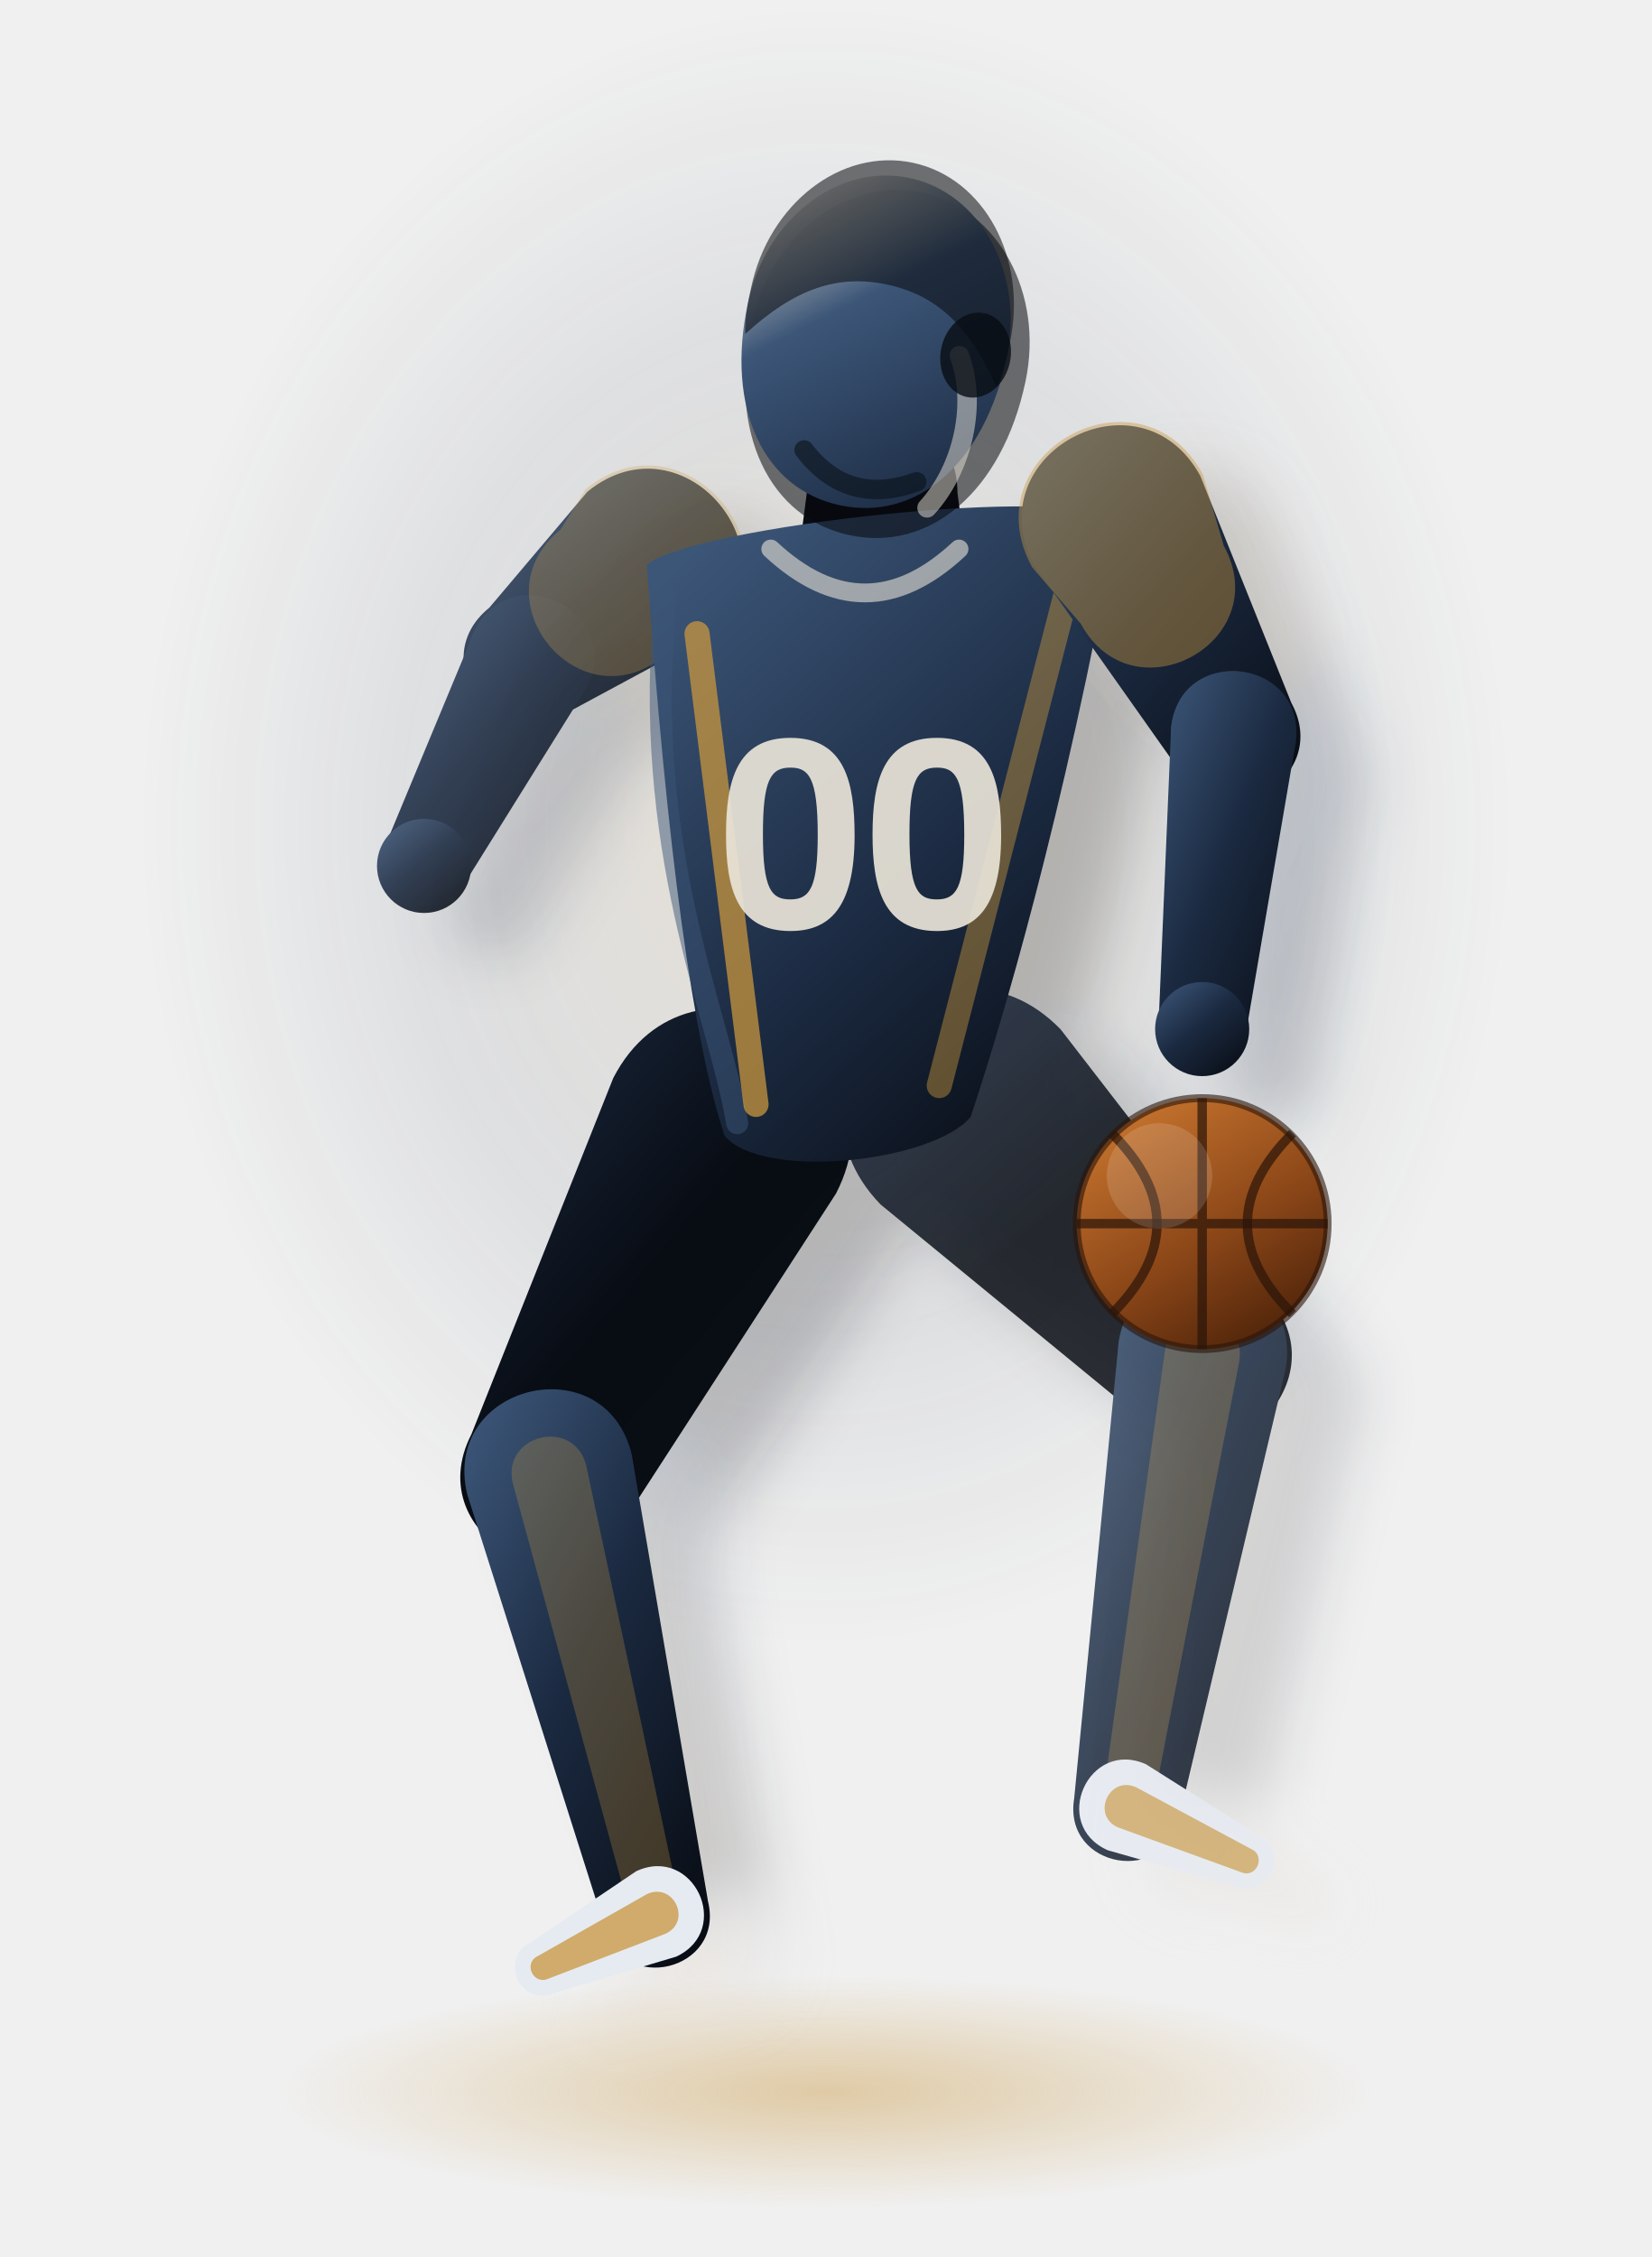
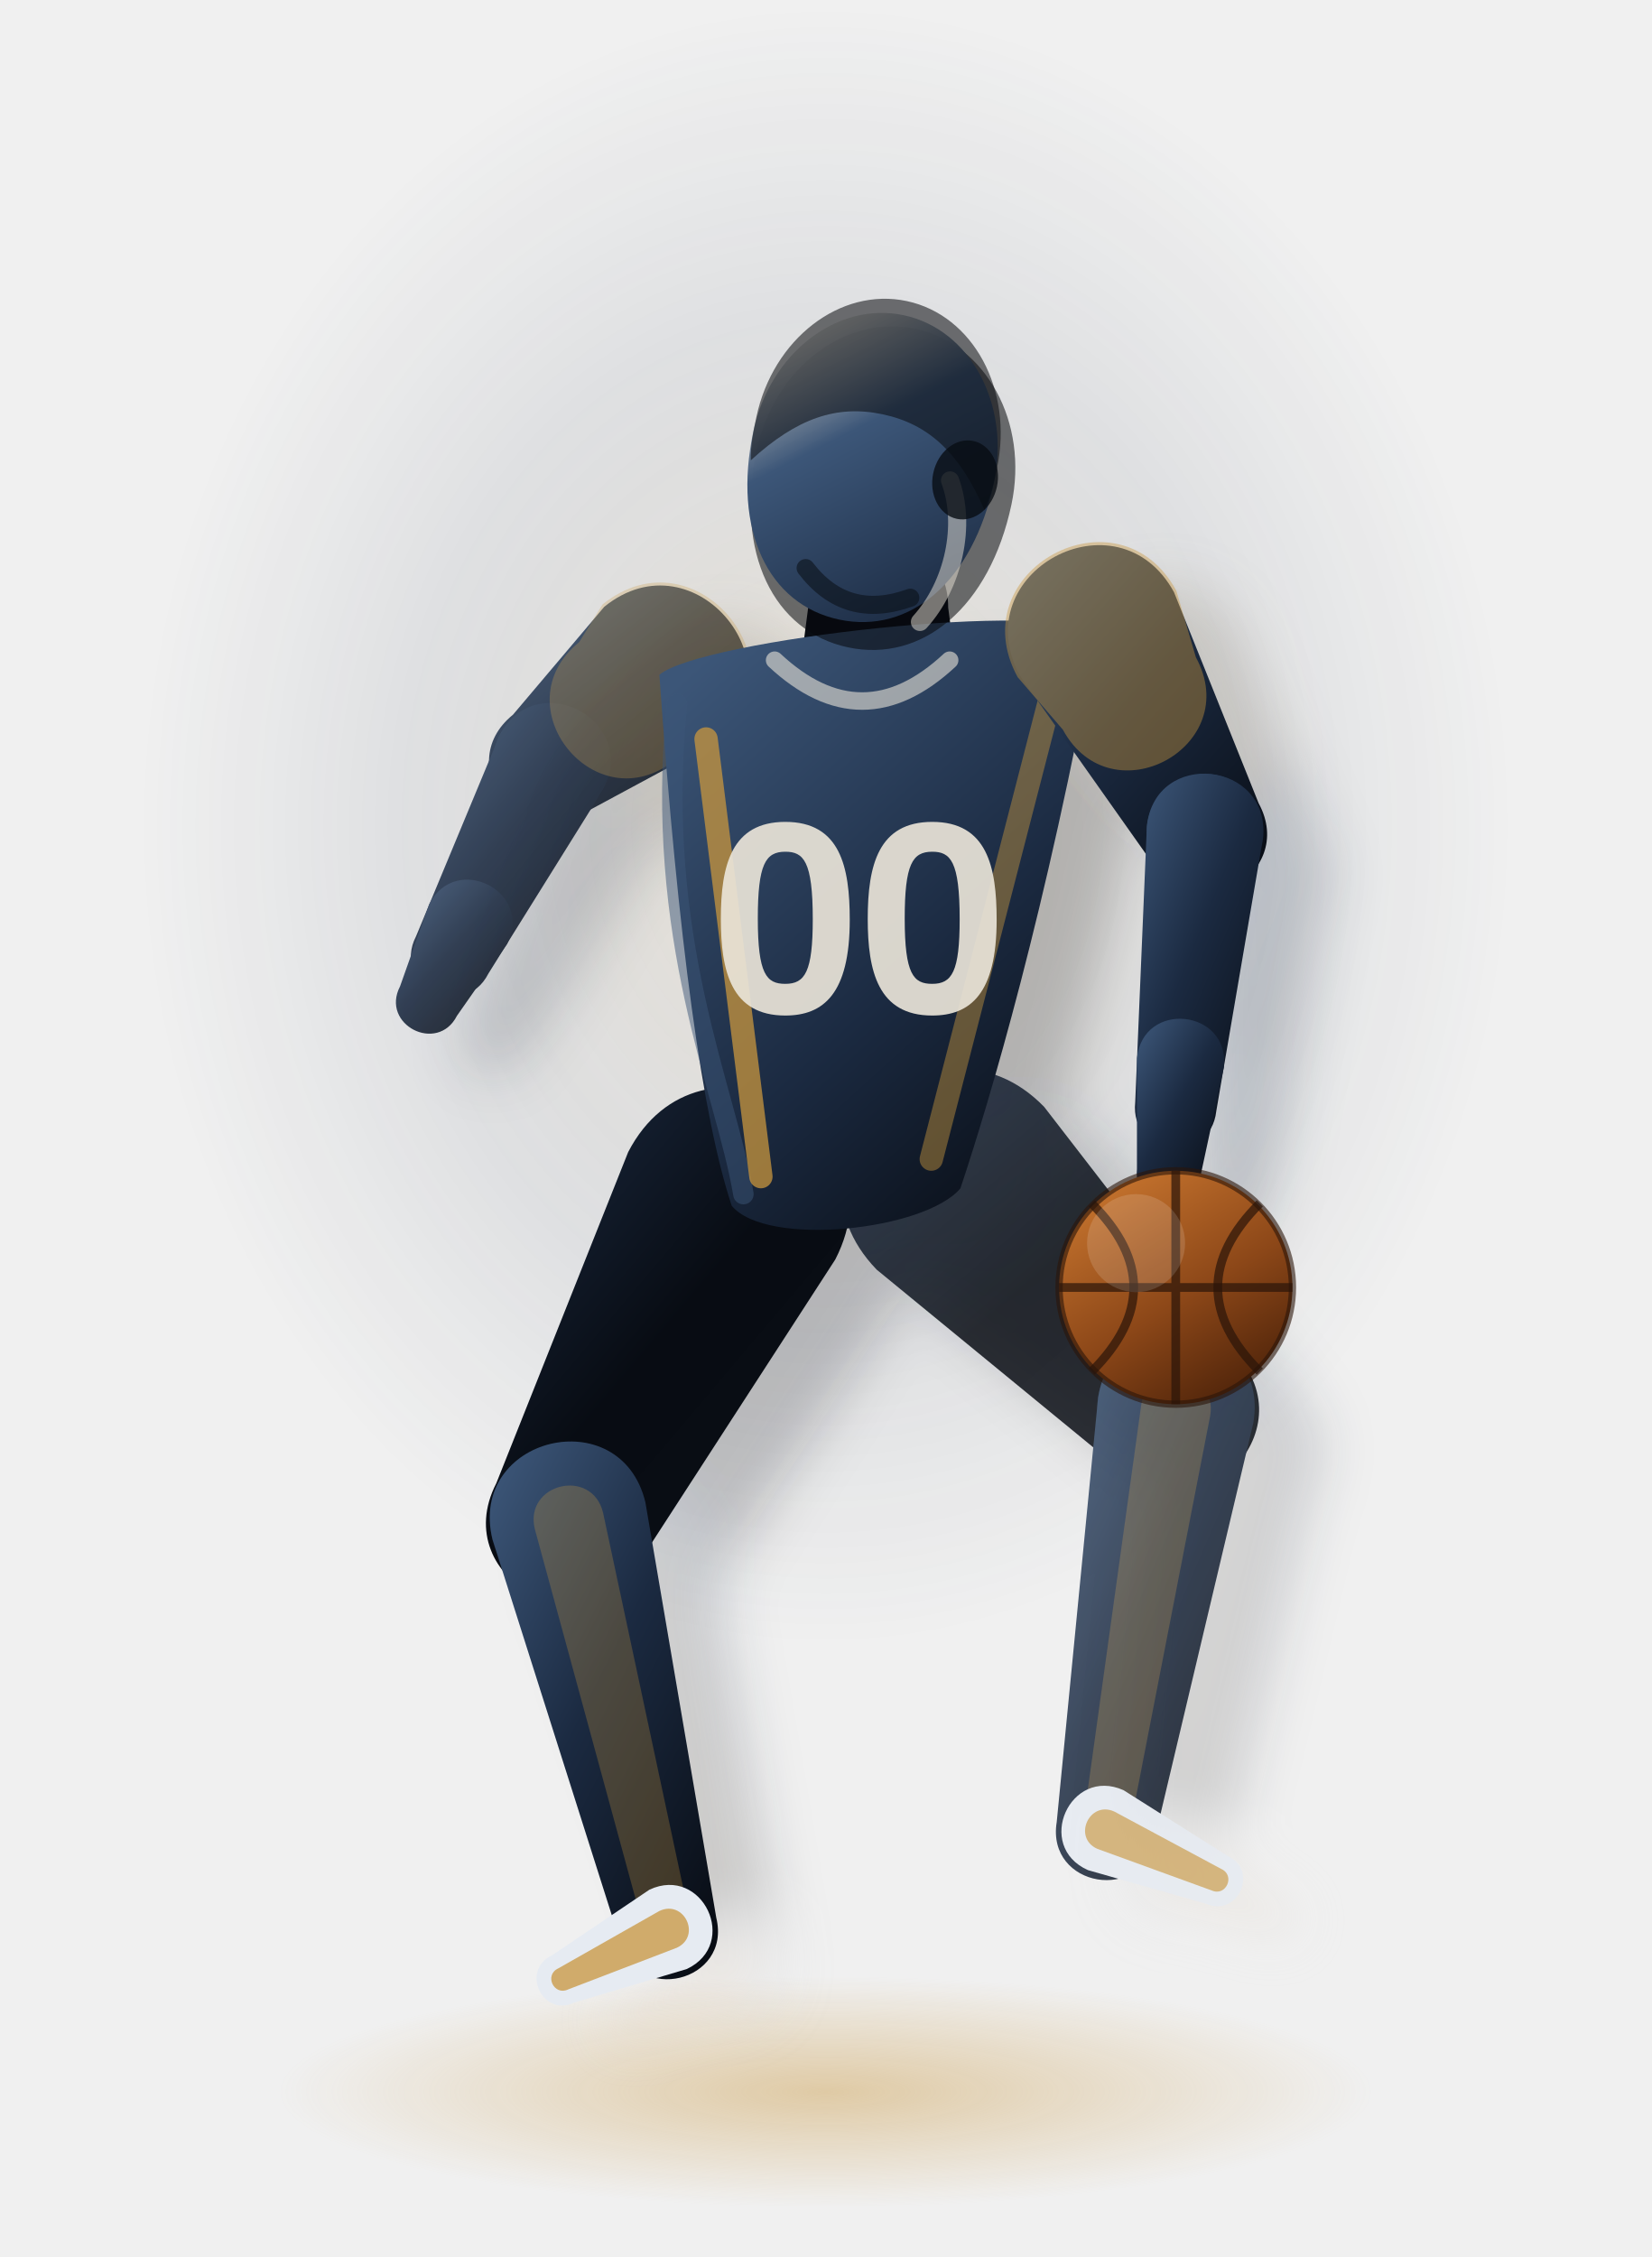
<svg xmlns="http://www.w3.org/2000/svg" viewBox="0 0 600 820" width="600" height="820" role="img" data-asset="athlete-drive">
  <defs>
    <linearGradient id="body" x1="8%" y1="0%" x2="92%" y2="100%">
      <stop offset="0%" stop-color="var(--tp-l,#3C5678)" />
      <stop offset="46%" stop-color="var(--tp,#1B2A41)" />
      <stop offset="100%" stop-color="var(--tp-d,#080C13)" />
    </linearGradient>
    <linearGradient id="pants" x1="8%" y1="0%" x2="92%" y2="100%">
      <stop offset="0%" stop-color="var(--tp,#1B2A41)" />
      <stop offset="48%" stop-color="var(--tp-d,#080C13)" />
      <stop offset="100%" stop-color="#0A0E15" />
    </linearGradient>
    <linearGradient id="jersey" x1="20%" y1="0%" x2="85%" y2="100%">
      <stop offset="0%" stop-color="var(--tp-l,#3C5678)" />
      <stop offset="58%" stop-color="var(--tp,#1B2A41)" />
      <stop offset="100%" stop-color="var(--tp-d,#080C13)" />
    </linearGradient>
    <linearGradient id="helm" x1="18%" y1="0%" x2="82%" y2="100%">
      <stop offset="0%" stop-color="var(--ta,#E9E4D8)" stop-opacity="0.9" />
      <stop offset="38%" stop-color="var(--tp-l,#3C5678)" />
      <stop offset="100%" stop-color="var(--tp,#1B2A41)" />
    </linearGradient>
    <linearGradient id="leather" x1="20%" y1="0%" x2="80%" y2="100%">
      <stop offset="0%" stop-color="#C9762F" />
      <stop offset="55%" stop-color="#8C4718" />
      <stop offset="100%" stop-color="#4A2109" />
    </linearGradient>
    <linearGradient id="wood" x1="0%" y1="0%" x2="100%" y2="0%">
      <stop offset="0%" stop-color="#E4C08A" />
      <stop offset="60%" stop-color="#B07C42" />
      <stop offset="100%" stop-color="#5C3A17" />
    </linearGradient>
    <radialGradient id="floor" cx="50%" cy="50%" r="50%">
      <stop offset="0%" stop-color="var(--ts,#C8963E)" stop-opacity="0.42" />
      <stop offset="100%" stop-color="var(--ts,#C8963E)" stop-opacity="0" />
    </radialGradient>
    <radialGradient id="backlight" cx="50%" cy="50%" r="50%">
      <stop offset="0%" stop-color="var(--ts,#C8963E)" stop-opacity="0.16" />
      <stop offset="62%" stop-color="var(--tp,#1B2A41)" stop-opacity="0.08" />
      <stop offset="100%" stop-color="var(--tp,#1B2A41)" stop-opacity="0" />
    </radialGradient>
    <filter id="soft" x="-20%" y="-20%" width="140%" height="140%">
      <feGaussianBlur stdDeviation="9" />
    </filter>
  </defs>
  <ellipse cx="300" cy="300" rx="250" ry="300" fill="url(#backlight)" />
  <ellipse cx="300" cy="760" rx="200" ry="42" fill="url(#floor)" />
-   <g transform="translate(300,782) scale(1.14) translate(-300,-782)">
+   <g transform="translate(300,790) scale(1.06) translate(-300,-790)">
    <g transform="translate(22,14)" opacity="0.2" filter="url(#soft)">
      <path d="M243,276C257,264 379,250 393,262C375.6,357 356.2,422 346.2,452C334.2,466.4 279.8,472.4 267.8,458C257.8,428 249.4,367 243,276Z" fill="#000" />
      <g opacity="1">
        <path d="M232.3,439.6L187.1,553.1C169.9,586.5 219.7,612.2 236.9,578.9L303.3,476.4C327.9,428.7 256.9,392.0 232.3,439.6Z" fill="url(#pants)" />
        <circle cx="212" cy="566" r="27" fill="url(#pants)" />
        <path d="M185.8,572.4L229.5,710.0C234.9,732.1 267.9,724.1 262.5,702.0L238.2,559.6C229.7,524.5 177.2,537.2 185.8,572.4Z" fill="url(#body)" />
        <path d="M200.3,568.8L238.2,707.9C240.8,718.3 256.3,714.5 253.8,704.1L223.7,563.2C219.9,547.5 196.5,553.2 200.3,568.8Z" fill="var(--ts,#C8963E)" opacity="0.28" />
        <path d="M239.6,692.4L206.2,714.9C195.3,720.0 202.9,736.3 213.8,731.1L252.4,719.6C270.6,711.0 257.8,683.9 239.6,692.4Z" fill="#E6EBF2" />
        <path d="M243.0,699.7L208.3,719.4C203.4,721.7 206.9,728.9 211.7,726.6L249.0,712.3C257.5,708.3 251.5,695.7 243.0,699.7Z" fill="var(--ts,#C8963E)" opacity="0.75" />
      </g>
      <g opacity="0.84">
        <path d="M317.5,479.9L399.9,547.5C426.1,574.4 466.2,535.4 440.1,508.5L374.9,424.1C337.6,385.7 280.2,441.4 317.5,479.9Z" fill="url(#pants)" />
        <circle cx="420" cy="528" r="27" fill="url(#pants)" />
        <path d="M393.4,523.6L379.2,669.2C375.5,691.7 409.0,697.3 412.8,674.8L446.6,532.4C452.6,496.8 399.3,487.9 393.4,523.6Z" fill="url(#body)" />
        <path d="M408.2,526.0L388.1,670.7C386.3,681.3 402.1,683.9 403.9,673.3L431.8,530.0C434.5,514.1 410.8,510.2 408.2,526.0Z" fill="var(--ts,#C8963E)" opacity="0.28" />
        <path d="M389.9,685.7L430.3,697.2C441.3,702.1 448.7,685.7 437.7,680.8L402.1,658.3C383.8,650.1 371.5,677.5 389.9,685.7Z" fill="#E6EBF2" />
        <path d="M393.1,678.4L432.4,692.7C437.3,694.8 440.5,687.5 435.6,685.3L398.9,665.6C390.3,661.8 384.6,674.6 393.1,678.4Z" fill="var(--ts,#C8963E)" opacity="0.75" />
      </g>
      <g opacity="1">
        <path d="M366.6,276.3L411.6,340.0C425.0,364.8 461.9,344.7 448.4,320.0L419.4,247.7C400.1,212.4 347.4,241.0 366.6,276.3Z" fill="url(#body)" />
        <circle cx="430" cy="330" r="20" fill="url(#body)" />
        <path d="M410.1,327.9L406.1,422.5C404.1,441.2 431.9,444.1 433.9,425.5L449.9,332.1C452.7,305.5 412.9,301.2 410.1,327.9Z" fill="url(#body)" />
-         <circle cx="420" cy="424" r="15" fill="url(#body)" />
+         <path d="M406.7,407.4L406.7,445.4C405.1,460.1 427.0,462.4 428.5,447.7L436.5,410.5C438.6,390.6 408.8,387.4 406.7,407.4Z" fill="url(#body)" />
        <path d="M365.8,276.8L381.3,294.8C397.9,325.4 443.6,300.6 426.9,270.0L420.2,247.2C400.4,210.7 345.9,240.3 365.8,276.8Z" fill="var(--ts,#C8963E)" opacity="0.42" />
      </g>
      <g opacity="0.88">
        <path d="M224.1,252.7L192.8,289.7C170.9,307.4 197.4,340.0 219.2,322.3L261.9,299.3C293.1,274.0 255.3,227.4 224.1,252.7Z" fill="url(#body)" />
        <circle cx="206" cy="306" r="20" fill="url(#body)" />
        <path d="M188.2,296.8L159.6,365.6C151.0,382.3 175.9,395.1 184.4,378.4L223.8,315.2C236.1,291.3 200.5,273.0 188.2,296.8Z" fill="url(#body)" />
-         <circle cx="172" cy="372" r="15" fill="url(#body)" />
+         <path d="M164.1,354.6L154.1,382.8C147.3,395.9 166.9,406.0 173.6,392.9L190.8,368.3C200.0,350.4 173.3,336.7 164.1,354.6Z" fill="url(#body)" />
        <path d="M223.5,251.9L215.5,264.8C188.5,286.7 221.2,327.1 248.3,305.2L262.5,300.1C294.8,273.9 255.7,225.8 223.5,251.9Z" fill="var(--ts,#C8963E)" opacity="0.3" />
      </g>
    </g>
    <g opacity="0.84">
      <path d="M317.5,479.9L399.9,547.5C426.1,574.4 466.2,535.4 440.1,508.5L374.9,424.1C337.6,385.7 280.2,441.4 317.5,479.9Z" fill="url(#pants)" />
      <circle cx="420" cy="528" r="27" fill="url(#pants)" />
      <path d="M393.4,523.6L379.2,669.2C375.5,691.7 409.0,697.3 412.8,674.8L446.6,532.4C452.6,496.8 399.3,487.9 393.4,523.6Z" fill="url(#body)" />
      <path d="M408.2,526.0L388.1,670.7C386.3,681.3 402.1,683.9 403.9,673.3L431.8,530.0C434.5,514.1 410.8,510.2 408.2,526.0Z" fill="var(--ts,#C8963E)" opacity="0.28" />
      <path d="M389.9,685.7L430.3,697.2C441.3,702.1 448.7,685.7 437.7,680.8L402.1,658.3C383.8,650.1 371.5,677.5 389.9,685.7Z" fill="#E6EBF2" />
      <path d="M393.1,678.4L432.4,692.7C437.3,694.8 440.5,687.5 435.6,685.3L398.9,665.6C390.3,661.8 384.6,674.6 393.1,678.4Z" fill="var(--ts,#C8963E)" opacity="0.75" />
    </g>
    <g opacity="0.88">
      <path d="M224.1,252.7L192.8,289.7C170.9,307.4 197.4,340.0 219.2,322.3L261.9,299.3C293.1,274.0 255.3,227.4 224.1,252.7Z" fill="url(#body)" />
      <circle cx="206" cy="306" r="20" fill="url(#body)" />
      <path d="M188.2,296.8L159.6,365.6C151.0,382.3 175.9,395.1 184.4,378.4L223.8,315.2C236.1,291.3 200.5,273.0 188.2,296.8Z" fill="url(#body)" />
-       <circle cx="172" cy="372" r="15" fill="url(#body)" />
+       <path d="M164.1,354.6L154.1,382.8C147.3,395.9 166.9,406.0 173.6,392.9L190.8,368.3C200.0,350.4 173.3,336.7 164.1,354.6Z" fill="url(#body)" />
      <path d="M223.5,251.9L215.5,264.8C188.5,286.7 221.2,327.1 248.3,305.2L262.5,300.1C294.8,273.9 255.7,225.8 223.5,251.9Z" fill="var(--ts,#C8963E)" opacity="0.3" />
    </g>
    <path d="M294.0,253.0L288.0,299.0C288.0,339.2 348.0,339.2 348.0,299.0L342.0,253.0C342.0,220.8 294.0,220.8 294.0,253.0Z" fill="var(--tp-d,#080C13)" />
    <g opacity="1">
      <path d="M232.3,439.6L187.1,553.1C169.9,586.5 219.7,612.2 236.9,578.9L303.3,476.4C327.9,428.7 256.9,392.0 232.3,439.6Z" fill="url(#pants)" />
      <circle cx="212" cy="566" r="27" fill="url(#pants)" />
      <path d="M185.8,572.4L229.5,710.0C234.9,732.1 267.9,724.1 262.5,702.0L238.2,559.6C229.7,524.5 177.2,537.2 185.8,572.4Z" fill="url(#body)" />
      <path d="M200.3,568.8L238.2,707.9C240.8,718.3 256.3,714.5 253.8,704.1L223.7,563.2C219.9,547.5 196.5,553.2 200.3,568.8Z" fill="var(--ts,#C8963E)" opacity="0.28" />
      <path d="M239.6,692.4L206.2,714.9C195.3,720.0 202.9,736.3 213.8,731.1L252.4,719.6C270.6,711.0 257.8,683.9 239.6,692.4Z" fill="#E6EBF2" />
      <path d="M243.0,699.7L208.3,719.4C203.4,721.7 206.9,728.9 211.7,726.6L249.0,712.3C257.5,708.3 251.5,695.7 243.0,699.7Z" fill="var(--ts,#C8963E)" opacity="0.75" />
    </g>
    <path d="M243,276C257,264 379,250 393,262C375.6,357 356.2,422 346.2,452C334.2,466.4 279.8,472.4 267.8,458C257.8,428 249.4,367 243,276Z" fill="url(#jersey)" />
    <path d="M249,286C241,367 265.8,418 271.8,454" stroke="var(--tp-l,#3C5678)" stroke-width="7" fill="none" opacity="0.5" stroke-linecap="round" />
    <path d="M259,298L277.8,448" stroke="var(--ts,#C8963E)" stroke-width="8" opacity="0.75" stroke-linecap="round" />
    <path d="M377,284L336.2,442" stroke="var(--ts,#C8963E)" stroke-width="8" opacity="0.45" stroke-linecap="round" />
    <path d="M282.5,271Q312.5,299 342.5,271" stroke="var(--ta,#E9E4D8)" stroke-width="6" fill="none" opacity="0.6" stroke-linecap="round" />
-     <text class="jersey-num" x="312.5" y="392" font-family="'Archivo Black','Helvetica Neue',Impact,'Arial Narrow',sans-serif" font-size="84" font-weight="900" fill="var(--ta,#E9E4D8)" text-anchor="middle" opacity="0.92">00</text>
    <g transform="translate(318,194) scale(1.24) translate(-318,-194)">
      <g transform="rotate(12 318 194)">
        <path d="M282,200a36,42 0 0 1 72,0c0,29 -15,48 -36,48s-36,-19 -36,-48Z" fill="#05070B" opacity="0.55" transform="translate(4,5)" />
        <path d="M284,200a34,40 0 0 1 68,0c0,28 -14,46 -34,46s-34,-18 -34,-46Z" fill="url(#helm)" />
        <path d="M284,196a34,40 0 0 1 68,0c0,4 0,8 -1,12c-10,-14 -20,-20 -33,-20s-23,6 -33,20c-1,-4 -1,-8 -1,-12Z" fill="#080A0D" opacity="0.55" />
        <path d="M340,202c7,11 7,28 0,40" stroke="var(--ta,#E9E4D8)" stroke-width="5" fill="none" opacity="0.5" stroke-linecap="round" />
        <path d="M344,212a9,11 0 1 1 0.1,0" fill="var(--tp-d,#080C13)" opacity="0.8" />
        <path d="M306,234q14,12 30,2" stroke="var(--tp-d,#080C13)" stroke-width="5" fill="none" opacity="0.55" stroke-linecap="round" />
      </g>
    </g>
    <g opacity="1">
      <path d="M366.6,276.3L411.6,340.0C425.0,364.8 461.9,344.7 448.4,320.0L419.4,247.7C400.1,212.4 347.4,241.0 366.6,276.3Z" fill="url(#body)" />
      <circle cx="430" cy="330" r="20" fill="url(#body)" />
      <path d="M410.1,327.9L406.1,422.5C404.1,441.2 431.9,444.1 433.9,425.5L449.9,332.1C452.7,305.5 412.9,301.2 410.1,327.9Z" fill="url(#body)" />
-       <circle cx="420" cy="424" r="15" fill="url(#body)" />
+       <path d="M406.7,407.4L406.7,445.4C405.1,460.1 427.0,462.4 428.5,447.7L436.5,410.5C438.6,390.6 408.8,387.4 406.7,407.4Z" fill="url(#body)" />
      <path d="M365.8,276.8L381.3,294.8C397.9,325.4 443.6,300.6 426.9,270.0L420.2,247.2C400.4,210.7 345.9,240.3 365.8,276.8Z" fill="var(--ts,#C8963E)" opacity="0.42" />
    </g>
    <g>
      <circle cx="420" cy="486" r="40" fill="url(#leather)" />
      <circle cx="420" cy="486" r="40" fill="none" stroke="#2A1408" stroke-width="2.5" opacity="0.6" />
      <path d="M380,486h80M420,446v80" stroke="#2A1408" stroke-width="3" opacity="0.7" />
      <path d="M391.2,457.2q28.8,28.8 0,57.6M448.8,457.2q-28.8,28.8 0,57.6" stroke="#2A1408" stroke-width="3" fill="none" opacity="0.7" />
      <circle cx="406.4" cy="470.8" r="16.8" fill="#FFFFFF" opacity="0.14" />
    </g>
  </g>
+   <text class="jersey-num" x="312.5" y="368.1" font-family="'Archivo Black','Helvetica Neue',Impact,'Arial Narrow',sans-serif" font-size="96" font-weight="900" fill="var(--ta,#E9E4D8)" text-anchor="middle" opacity="0.92">00</text>
</svg>
